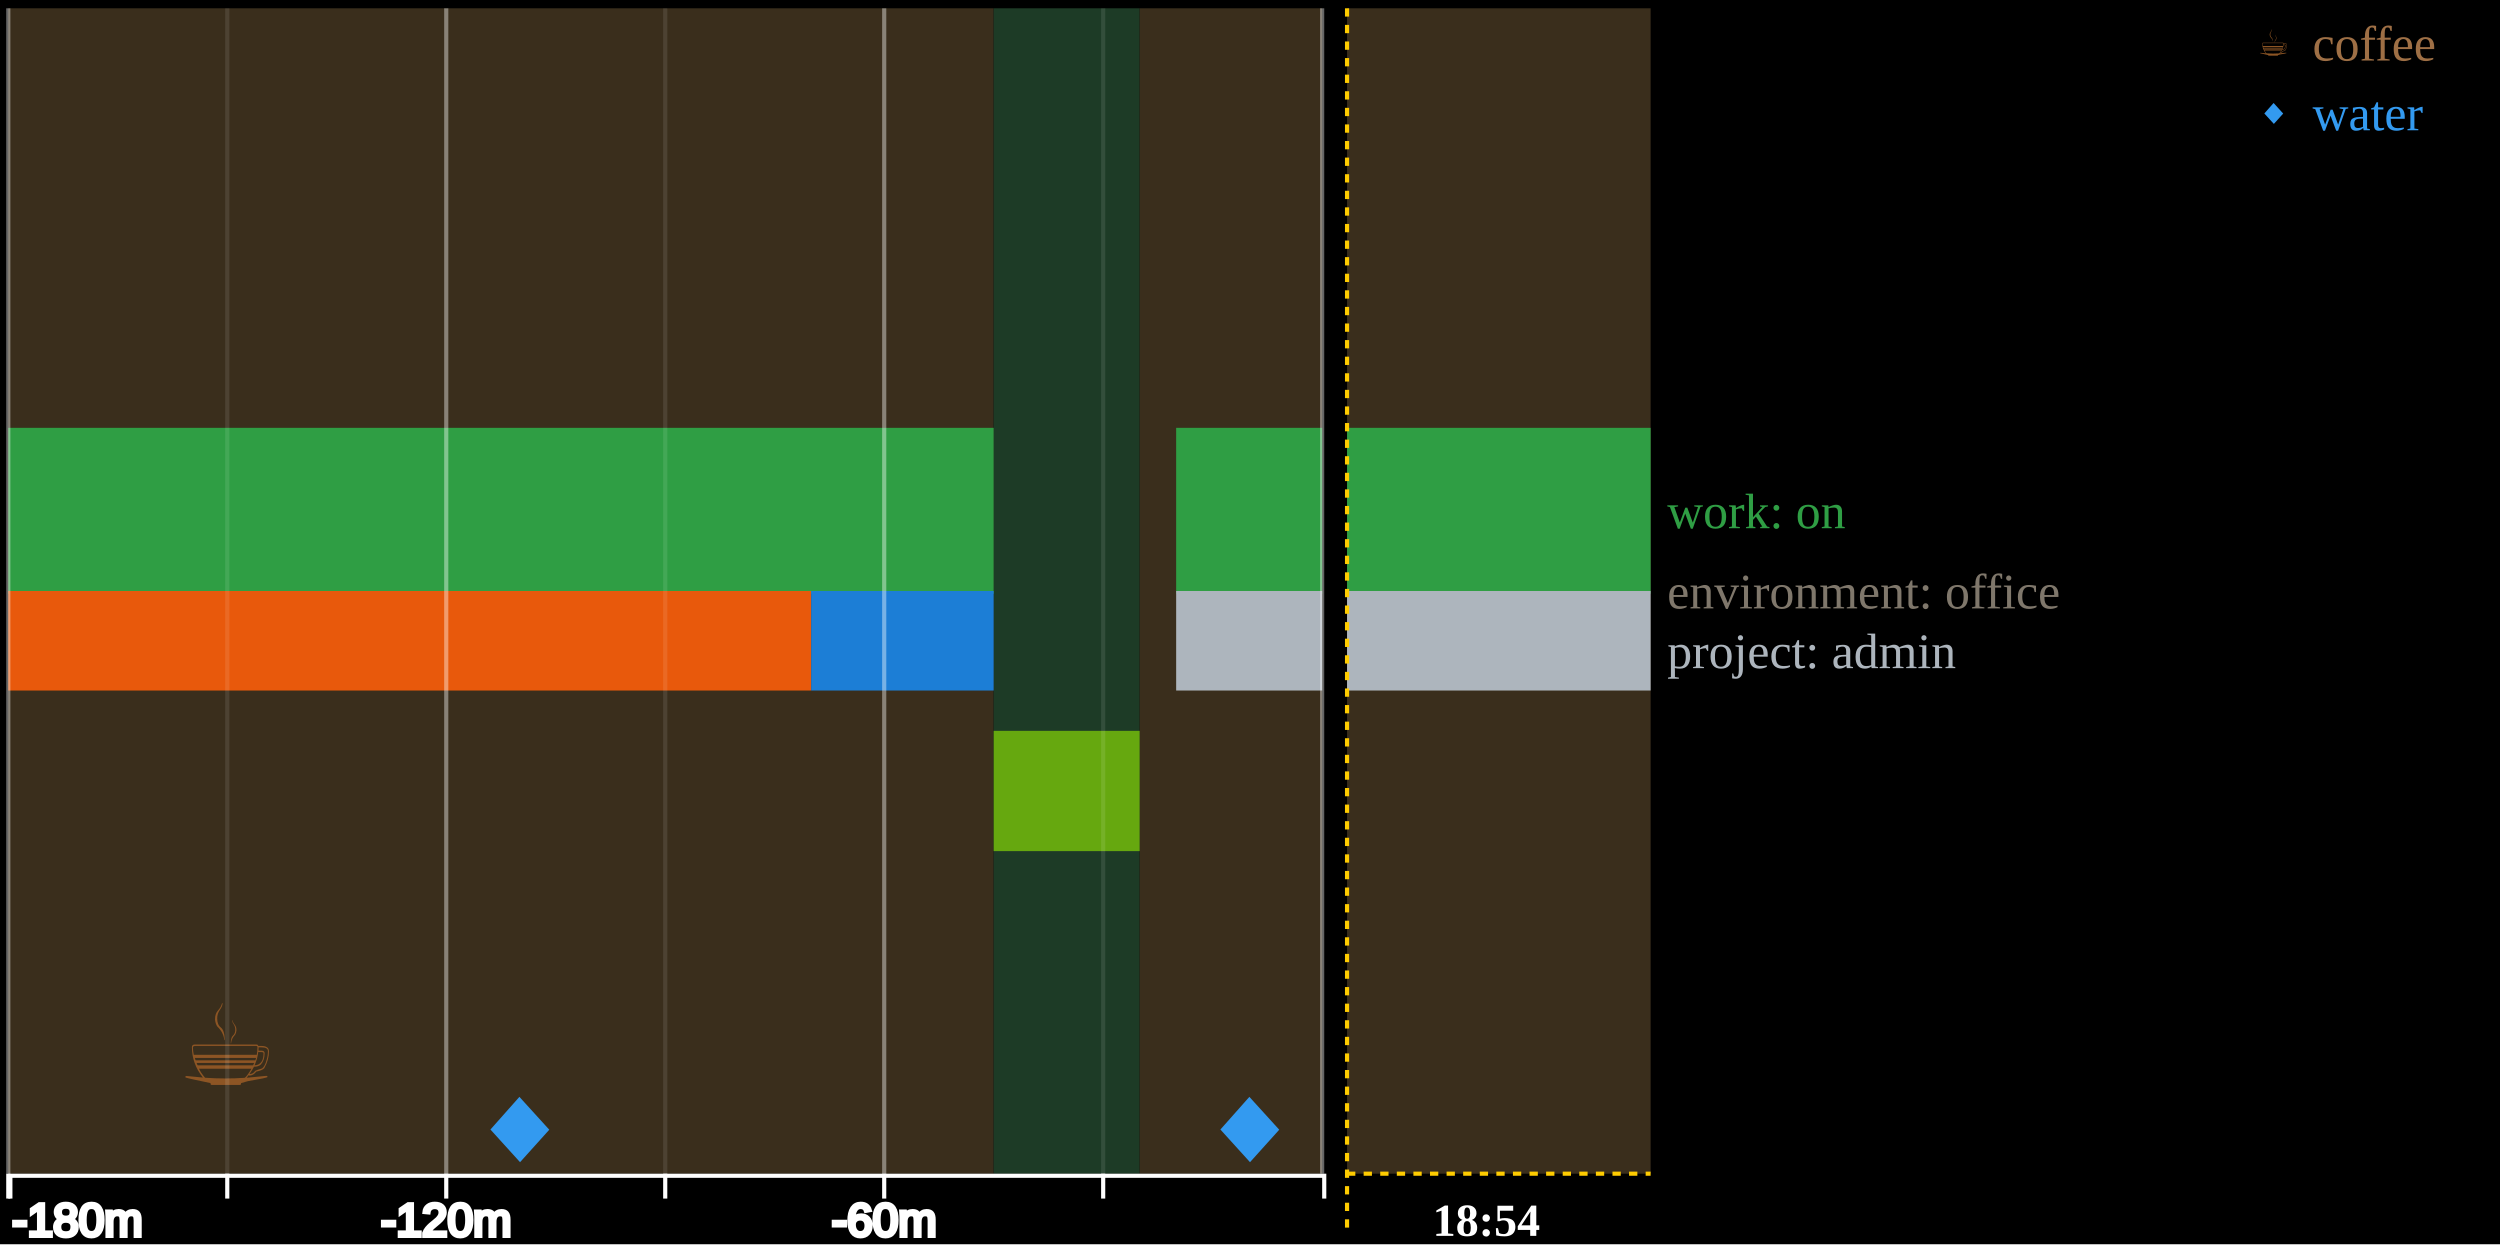
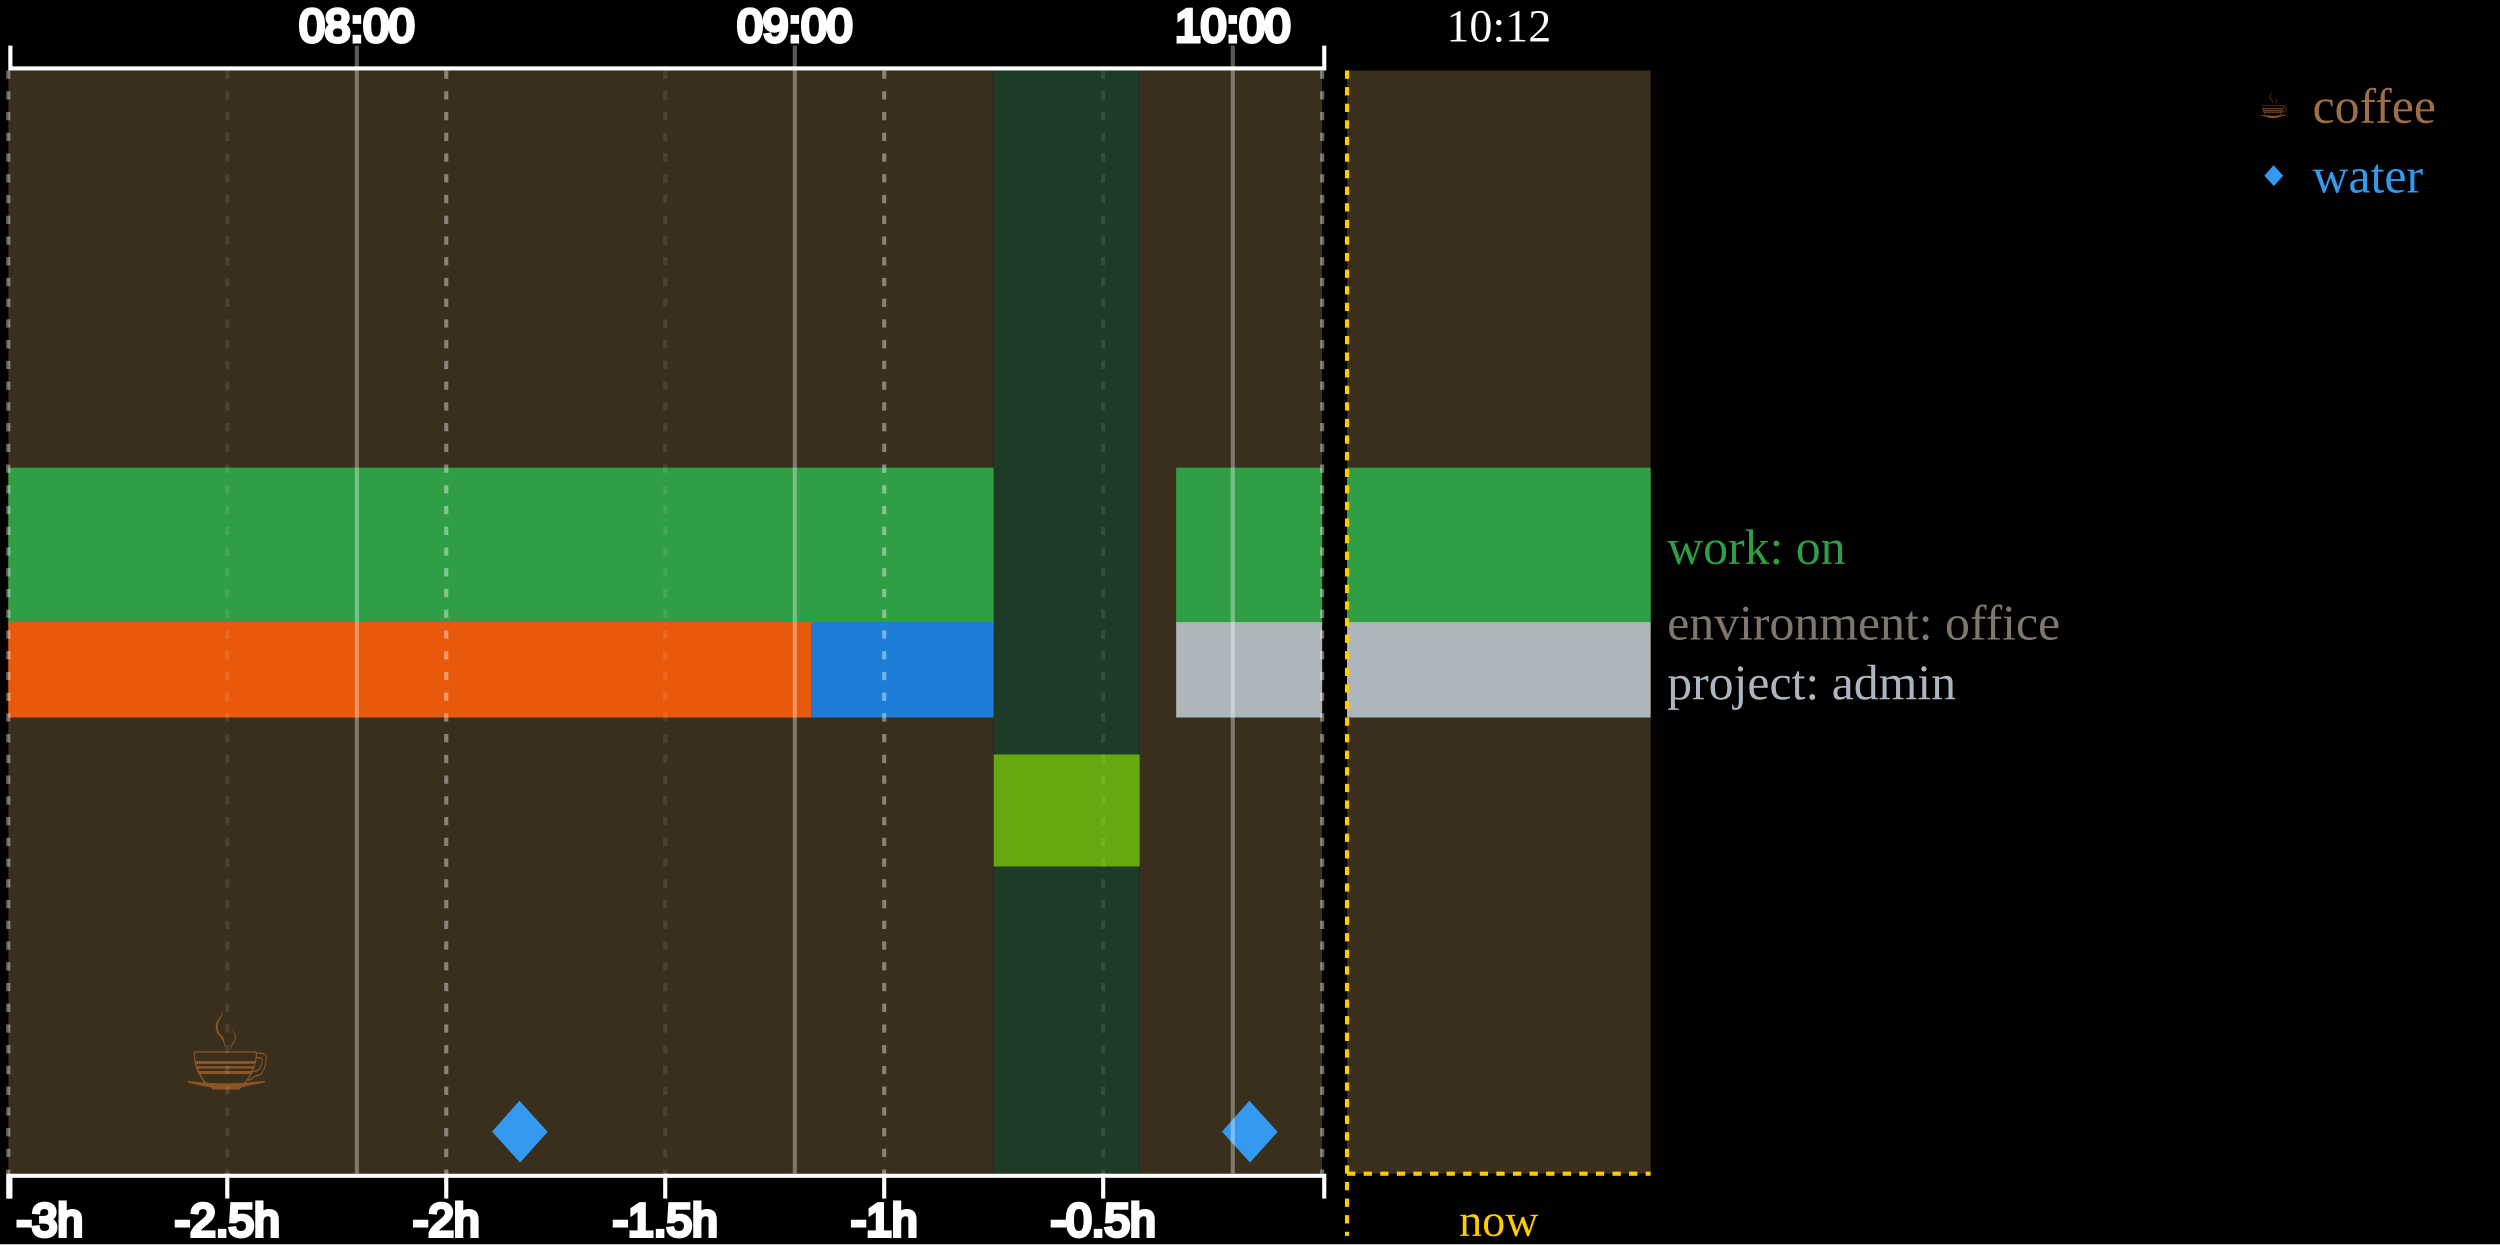
<svg xmlns="http://www.w3.org/2000/svg" width="602.8" height="300" viewBox="0 0 602.8 300" style="user-select:none;-webkit-user-select:none;-webkit-touch-callout:none">
  <rect class="bg" width="100%" height="100%" fill="black" />
-   <g class="plot" transform="translate(2,2)">
-     <g class="day-data" data-day="0" data-from="2026-10-28T14:54:35.866Z" data-to="2026-10-28T17:54:35.866Z" data-axis="x" data-lo="2" data-hi="318.8">
+   <g class="plot" transform="translate(2,17)">
+     <g class="day-data" data-day="0" data-from="2026-10-31T22:12:14.806Z" data-to="2026-11-01T01:12:14.806Z" data-axis="x" data-lo="2" data-hi="318.8">
      <g class="field" data-field="environment">
-         <rect class="block" x="0" y="0" width="237.591" height="281" fill="#3a2e1c" data-field="environment" data-state="office" data-id="p3lvmy214163" data-from="2026-10-28T14:24:35.328Z" data-to="2026-10-28T17:09:35.572Z" />
-         <rect class="block" x="237.591" y="0" width="35.203" height="281" fill="#1d3b26" data-field="environment" data-state="outside" data-id="co1b0l61q2if" data-from="2026-10-28T17:09:35.572Z" data-to="2026-10-28T17:29:35.669Z" />
-         <rect class="block" x="272.794" y="0" width="44.006" height="281" fill="#3a2e1c" data-field="environment" data-state="office" data-id="ej1xo5nnvf25" data-from="2026-10-28T17:29:35.669Z" data-to="2026-10-28T17:54:35.866Z" />
-         <rect class="now-chunk" x="322.8" y="0" width="73.2" height="281" fill="#3a2e1c" data-id="ej1xo5nnvf25" />
+         <rect class="block" x="0" y="0" width="237.592" height="266" fill="#3a2e1c" data-field="environment" data-state="office" data-id="r9z5i3xjcd6q" data-from="2026-10-31T21:42:14.307Z" data-to="2026-11-01T00:27:14.537Z" />
+         <rect class="block" x="237.592" y="0" width="35.203" height="266" fill="#1d3b26" data-field="environment" data-state="outside" data-id="1ahmi4bt7bkv" data-from="2026-11-01T00:27:14.537Z" data-to="2026-11-01T00:47:14.625Z" />
+         <rect class="block" x="272.795" y="0" width="44.005" height="266" fill="#3a2e1c" data-field="environment" data-state="office" data-id="baocq3trf2jr" data-from="2026-11-01T00:47:14.625Z" data-to="2026-11-01T01:12:14.806Z" />
+         <rect class="now-chunk" x="322.8" y="0" width="73.2" height="266" fill="#3a2e1c" data-id="baocq3trf2jr" />
      </g>
      <g class="field" data-field="work">
-         <rect class="block" x="0" y="101.16" width="237.59" height="40" fill="#2f9e44" data-field="work" data-state="on" data-id="88a5moy9j67t" data-from="2026-10-28T14:34:35.359Z" data-to="2026-10-28T17:09:35.511Z" />
-         <rect class="block" x="281.595" y="101.16" width="35.205" height="40" fill="#2f9e44" data-field="work" data-state="on" data-id="0r5he20pbun0" data-from="2026-10-28T17:34:35.704Z" data-to="2026-10-28T17:54:35.866Z" />
-         <rect class="now-chunk" x="322.8" y="101.16" width="73.2" height="40" fill="#2f9e44" data-id="0r5he20pbun0" />
+         <rect class="block" x="0" y="95.76" width="237.59" height="38" fill="#2f9e44" data-field="work" data-state="on" data-id="z746rp3f12to" data-from="2026-10-31T21:52:14.336Z" data-to="2026-11-01T00:27:14.476Z" />
+         <rect class="block" x="281.596" y="95.76" width="35.204" height="38" fill="#2f9e44" data-field="work" data-state="on" data-id="ezq7vj7ragaq" data-from="2026-11-01T00:52:14.664Z" data-to="2026-11-01T01:12:14.806Z" />
+         <rect class="now-chunk" x="322.8" y="95.76" width="73.2" height="38" fill="#2f9e44" data-id="ezq7vj7ragaq" />
      </g>
      <g class="field" data-field="project">
-         <rect class="block" x="0" y="140.5" width="193.589" height="24" fill="#e8590c" data-field="project" data-state="datum" data-id="5u8jummnapsg" data-from="2026-10-28T14:34:35.390Z" data-to="2026-10-28T16:44:35.481Z" />
-         <rect class="block" x="193.589" y="140.5" width="44.002" height="24" fill="#1c7ed6" data-field="project" data-state="email" data-id="0uoif0wjtjab" data-from="2026-10-28T16:44:35.481Z" data-to="2026-10-28T17:09:35.542Z" />
-         <rect class="block" x="281.596" y="140.5" width="35.204" height="24" fill="#adb5bd" data-field="project" data-state="admin" data-id="1egjwwjrgivw" data-from="2026-10-28T17:34:35.736Z" data-to="2026-10-28T17:54:35.866Z" />
-         <rect class="now-chunk" x="322.8" y="140.5" width="73.2" height="24" fill="#adb5bd" data-id="1egjwwjrgivw" />
+         <rect class="block" x="0" y="133" width="193.589" height="23" fill="#e8590c" data-field="project" data-state="datum" data-id="5i59n6dwhspu" data-from="2026-10-31T21:52:14.363Z" data-to="2026-11-01T00:02:14.446Z" />
+         <rect class="block" x="193.589" y="133" width="44.002" height="23" fill="#1c7ed6" data-field="project" data-state="email" data-id="mqw33ffny7tx" data-from="2026-11-01T00:02:14.446Z" data-to="2026-11-01T00:27:14.504Z" />
+         <rect class="block" x="281.597" y="133" width="35.203" height="23" fill="#adb5bd" data-field="project" data-state="admin" data-id="0ppn4i2g3gt9" data-from="2026-11-01T00:52:14.692Z" data-to="2026-11-01T01:12:14.806Z" />
+         <rect class="now-chunk" x="322.8" y="133" width="73.2" height="23" fill="#adb5bd" data-id="0ppn4i2g3gt9" />
      </g>
      <g class="field" data-field="walk">
-         <rect class="block" x="237.592" y="174.22" width="35.201" height="29" fill="#66a80f" data-field="walk" data-state="on" data-id="n15ybg4qas68" data-from="2026-10-28T17:09:35.601Z" data-to="2026-10-28T17:29:35.634Z" />
+         <rect class="block" x="237.593" y="164.92" width="35.201" height="27" fill="#66a80f" data-field="walk" data-state="on" data-id="4fk9r9qteqti" data-from="2026-11-01T00:27:14.565Z" data-to="2026-11-01T00:47:14.592Z" />
      </g>
      <g class="field" data-field="coffee">
-         <circle class="point-bg" cx="52.787" cy="250.16" r="16.86" fill="#8d5524" fill-opacity="0" data-field="coffee" data-state="∅" data-id="p7m3ihqfnohg" data-at="2026-10-28T15:24:35.421Z" />
-         <text class="point-fg" x="52.787" y="250.16" dy="0.35em" text-anchor="middle" font-size="26.976" fill="#8d5524" pointer-events="none">☕</text>
+         <circle class="point-bg" cx="52.788" cy="236.76" r="15.96" fill="#8d5524" fill-opacity="0" data-field="coffee" data-state="∅" data-id="rndt16u9tdbu" data-at="2026-10-31T22:42:14.391Z" />
+         <text class="point-fg" x="52.788" y="236.76" dy="0.35em" text-anchor="middle" font-size="25.536" fill="#8d5524" pointer-events="none">☕</text>
      </g>
      <g class="field" data-field="water">
-         <circle class="point-bg" cx="123.188" cy="269.83" r="16.86" fill="#339af0" fill-opacity="0" data-field="water" data-state="∅" data-id="p7voqp81uiz8" data-at="2026-10-28T16:04:35.452Z" />
-         <text class="point-fg" x="123.188" y="269.83" dy="0.35em" text-anchor="middle" font-size="26.976" fill="#339af0" pointer-events="none">◆</text>
-         <circle class="point-bg" cx="299.197" cy="269.83" r="16.86" fill="#339af0" fill-opacity="0" data-field="water" data-state="∅" data-id="89qclpfa9efu" data-at="2026-10-28T17:44:35.766Z" />
-         <text class="point-fg" x="299.197" y="269.83" dy="0.35em" text-anchor="middle" font-size="26.976" fill="#339af0" pointer-events="none">◆</text>
+         <circle class="point-bg" cx="123.189" cy="255.38" r="15.96" fill="#339af0" fill-opacity="0" data-field="water" data-state="∅" data-id="6uyj9ryg8yoy" data-at="2026-10-31T23:22:14.418Z" />
+         <text class="point-fg" x="123.189" y="255.38" dy="0.35em" text-anchor="middle" font-size="25.536" fill="#339af0" pointer-events="none">◆</text>
+         <circle class="point-bg" cx="299.197" cy="255.38" r="15.96" fill="#339af0" fill-opacity="0" data-field="water" data-state="∅" data-id="5b761a0sj4kg" data-at="2026-11-01T01:02:14.719Z" />
+         <text class="point-fg" x="299.197" y="255.38" dy="0.35em" text-anchor="middle" font-size="25.536" fill="#339af0" pointer-events="none">◆</text>
      </g>
    </g>
-     <path class="axis" transform="translate(0,281)" d="M0.5,6V0.5H317.3V6" fill="none" stroke="white" />
-     <line class="tick" x1="0" x2="0" y1="281" y2="287" stroke="white" />
-     <text class="tick-label" x="16.667" y="296" text-anchor="middle" fill="white" stroke="white" font-size="11.111" font-family="Arial, 'Liberation Sans', Helvetica, sans-serif">-180m</text>
-     <line class="tick" x1="52.8" x2="52.8" y1="281" y2="287" stroke="white" />
-     <line class="tick" x1="105.6" x2="105.6" y1="281" y2="287" stroke="white" />
-     <text class="tick-label" x="105.6" y="296" text-anchor="middle" fill="white" stroke="white" font-size="11.111" font-family="Arial, 'Liberation Sans', Helvetica, sans-serif">-120m</text>
-     <line class="tick" x1="158.4" x2="158.4" y1="281" y2="287" stroke="white" />
-     <line class="tick" x1="211.2" x2="211.2" y1="281" y2="287" stroke="white" />
-     <text class="tick-label" x="211.2" y="296" text-anchor="middle" fill="white" stroke="white" font-size="11.111" font-family="Arial, 'Liberation Sans', Helvetica, sans-serif">-60m</text>
-     <line class="tick" x1="264" x2="264" y1="281" y2="287" stroke="white" />
-     <line class="gridline" x1="0" x2="0" y1="0" y2="281" stroke="white" stroke-opacity="0.4" />
-     <line class="gridline" x1="52.8" x2="52.8" y1="0" y2="281" stroke="white" stroke-opacity="0.1" />
-     <line class="gridline" x1="105.6" x2="105.6" y1="0" y2="281" stroke="white" stroke-opacity="0.4" />
-     <line class="gridline" x1="158.4" x2="158.4" y1="0" y2="281" stroke="white" stroke-opacity="0.1" />
-     <line class="gridline" x1="211.2" x2="211.2" y1="0" y2="281" stroke="white" stroke-opacity="0.4" />
-     <line class="gridline" x1="264" x2="264" y1="0" y2="281" stroke="white" stroke-opacity="0.1" />
-     <line class="gridline" x1="316.8" x2="316.8" y1="0" y2="281" stroke="white" stroke-opacity="0.4" />
-     <line class="current-time-line" x1="322.8" x2="322.8" y1="0" y2="296" data-now="318.8" stroke="#ffcc00" stroke-width="1" stroke-dasharray="2,2" />
-     <line class="current-time-line-far" x1="322.8" x2="396" y1="281" y2="281" stroke="#ffcc00" stroke-width="1" stroke-dasharray="2,2" />
-     <g class="nowview-overlay">
-       <text class="current-time-text" x="356.4" y="296" text-anchor="middle" fill="white" font-size="11.111" font-weight="bold">18:54</text>
+     <path class="axis" transform="translate(0,266)" d="M0.5,6V0.5H317.3V6" fill="none" stroke="white" />
+     <line class="tick" x1="0" x2="0" y1="266" y2="272" stroke="white" />
+     <text class="tick-label" x="10" y="281" text-anchor="middle" fill="white" stroke="white" font-size="11.111" font-family="Arial, 'Liberation Sans', Helvetica, sans-serif">-3h</text>
+     <line class="tick" x1="52.8" x2="52.8" y1="266" y2="272" stroke="white" />
+     <text class="tick-label" x="52.8" y="281" text-anchor="middle" fill="white" stroke="white" font-size="11.111" font-family="Arial, 'Liberation Sans', Helvetica, sans-serif">-2.5h</text>
+     <line class="tick" x1="105.6" x2="105.6" y1="266" y2="272" stroke="white" />
+     <text class="tick-label" x="105.6" y="281" text-anchor="middle" fill="white" stroke="white" font-size="11.111" font-family="Arial, 'Liberation Sans', Helvetica, sans-serif">-2h</text>
+     <line class="tick" x1="158.4" x2="158.4" y1="266" y2="272" stroke="white" />
+     <text class="tick-label" x="158.4" y="281" text-anchor="middle" fill="white" stroke="white" font-size="11.111" font-family="Arial, 'Liberation Sans', Helvetica, sans-serif">-1.5h</text>
+     <line class="tick" x1="211.2" x2="211.2" y1="266" y2="272" stroke="white" />
+     <text class="tick-label" x="211.2" y="281" text-anchor="middle" fill="white" stroke="white" font-size="11.111" font-family="Arial, 'Liberation Sans', Helvetica, sans-serif">-1h</text>
+     <line class="tick" x1="264" x2="264" y1="266" y2="272" stroke="white" />
+     <text class="tick-label" x="264" y="281" text-anchor="middle" fill="white" stroke="white" font-size="11.111" font-family="Arial, 'Liberation Sans', Helvetica, sans-serif">-0.5h</text>
+     <line class="gridline" x1="0" x2="0" y1="0" y2="266" stroke="white" stroke-opacity="0.4" stroke-dasharray="2,3" />
+     <line class="gridline" x1="52.8" x2="52.8" y1="0" y2="266" stroke="white" stroke-opacity="0.1" stroke-dasharray="2,3" />
+     <line class="gridline" x1="105.6" x2="105.6" y1="0" y2="266" stroke="white" stroke-opacity="0.4" stroke-dasharray="2,3" />
+     <line class="gridline" x1="158.4" x2="158.4" y1="0" y2="266" stroke="white" stroke-opacity="0.1" stroke-dasharray="2,3" />
+     <line class="gridline" x1="211.2" x2="211.2" y1="0" y2="266" stroke="white" stroke-opacity="0.4" stroke-dasharray="2,3" />
+     <line class="gridline" x1="264" x2="264" y1="0" y2="266" stroke="white" stroke-opacity="0.1" stroke-dasharray="2,3" />
+     <line class="gridline" x1="316.8" x2="316.8" y1="0" y2="266" stroke="white" stroke-opacity="0.4" stroke-dasharray="2,3" />
+     <path class="clock-axis" transform="translate(0,0)" d="M0.5,-6V-0.5H317.3V-6" fill="none" stroke="white" />
+     <g class="clock-marks">
+       <line class="clock-mark" x1="84.046" x2="84.046" y1="-6" y2="266" stroke="white" stroke-opacity="0.35" data-at="2026-10-31T23:00:00.000Z" />
+       <text class="clock-label" x="84.046" y="-7" text-anchor="middle" fill="white" stroke="white" font-size="11.111" font-family="Arial, 'Liberation Sans', Helvetica, sans-serif">08:00</text>
+       <line class="clock-mark" x1="189.646" x2="189.646" y1="-6" y2="266" stroke="white" stroke-opacity="0.35" data-at="2026-11-01T00:00:00.000Z" />
+       <text class="clock-label" x="189.646" y="-7" text-anchor="middle" fill="white" stroke="white" font-size="11.111" font-family="Arial, 'Liberation Sans', Helvetica, sans-serif">09:00</text>
+       <line class="clock-mark" x1="295.246" x2="295.246" y1="-6" y2="266" stroke="white" stroke-opacity="0.35" data-at="2026-11-01T01:00:00.000Z" />
+       <text class="clock-label" x="295.246" y="-7" text-anchor="middle" fill="white" stroke="white" font-size="11.111" font-family="Arial, 'Liberation Sans', Helvetica, sans-serif">10:00</text>
    </g>
+     <line class="current-time-line" x1="322.8" x2="322.8" y1="0" y2="281" data-now="318.8" stroke="#ffcc00" stroke-width="1" stroke-dasharray="2,2" />
+     <line class="current-time-line-far" x1="322.8" x2="396" y1="266" y2="266" stroke="#ffcc00" stroke-width="1" stroke-dasharray="2,2" />
+     <text class="now-clock" x="359.4" y="-7" text-anchor="middle" fill="white" font-size="11.111">10:12</text>
+     <text class="now-label" x="359.4" y="281" text-anchor="middle" fill="#ffcc00" font-size="11.111">now</text>
    <g class="nowview-labels">
-       <text class="state-label" x="400" y="121.16" dy="0.35em" fill="#2f9e44" stroke="black" stroke-width="2" paint-order="stroke" font-size="12">work: on</text>
-       <text class="state-label" x="400" y="140.5" dy="0.35em" fill="#7f776b" stroke="black" stroke-width="2" paint-order="stroke" font-size="12">environment: office</text>
-       <text class="state-label" x="400" y="154.9" dy="0.35em" fill="#adb5bd" stroke="black" stroke-width="2" paint-order="stroke" font-size="12">project: admin</text>
+       <text class="state-label" x="400" y="114.76" dy="0.35em" fill="#2f9e44" stroke="black" stroke-width="2" paint-order="stroke" font-size="12">work: on</text>
+       <text class="state-label" x="400" y="133" dy="0.35em" fill="#7f776b" stroke="black" stroke-width="2" paint-order="stroke" font-size="12">environment: office</text>
+       <text class="state-label" x="400" y="147.4" dy="0.35em" fill="#adb5bd" stroke="black" stroke-width="2" paint-order="stroke" font-size="12">project: admin</text>
      <g class="occur-key" data-field="coffee" transform="translate(540.8 8.4)">
        <text x="5.4" dy="0.35em" text-anchor="middle" font-size="8.64" fill="#8d5524">☕</text>
        <text x="14.8" dy="0.35em" fill="#9e6f45" stroke="black" stroke-width="2" paint-order="stroke" font-size="12">coffee</text>
      </g>
      <g class="occur-key" data-field="water" transform="translate(540.8 25.2)">
        <text x="5.4" dy="0.35em" text-anchor="middle" font-size="8.64" fill="#339af0">◆</text>
        <text x="14.8" dy="0.35em" fill="#339af0" stroke="black" stroke-width="2" paint-order="stroke" font-size="12">water</text>
      </g>
    </g>
  </g>
</svg>
